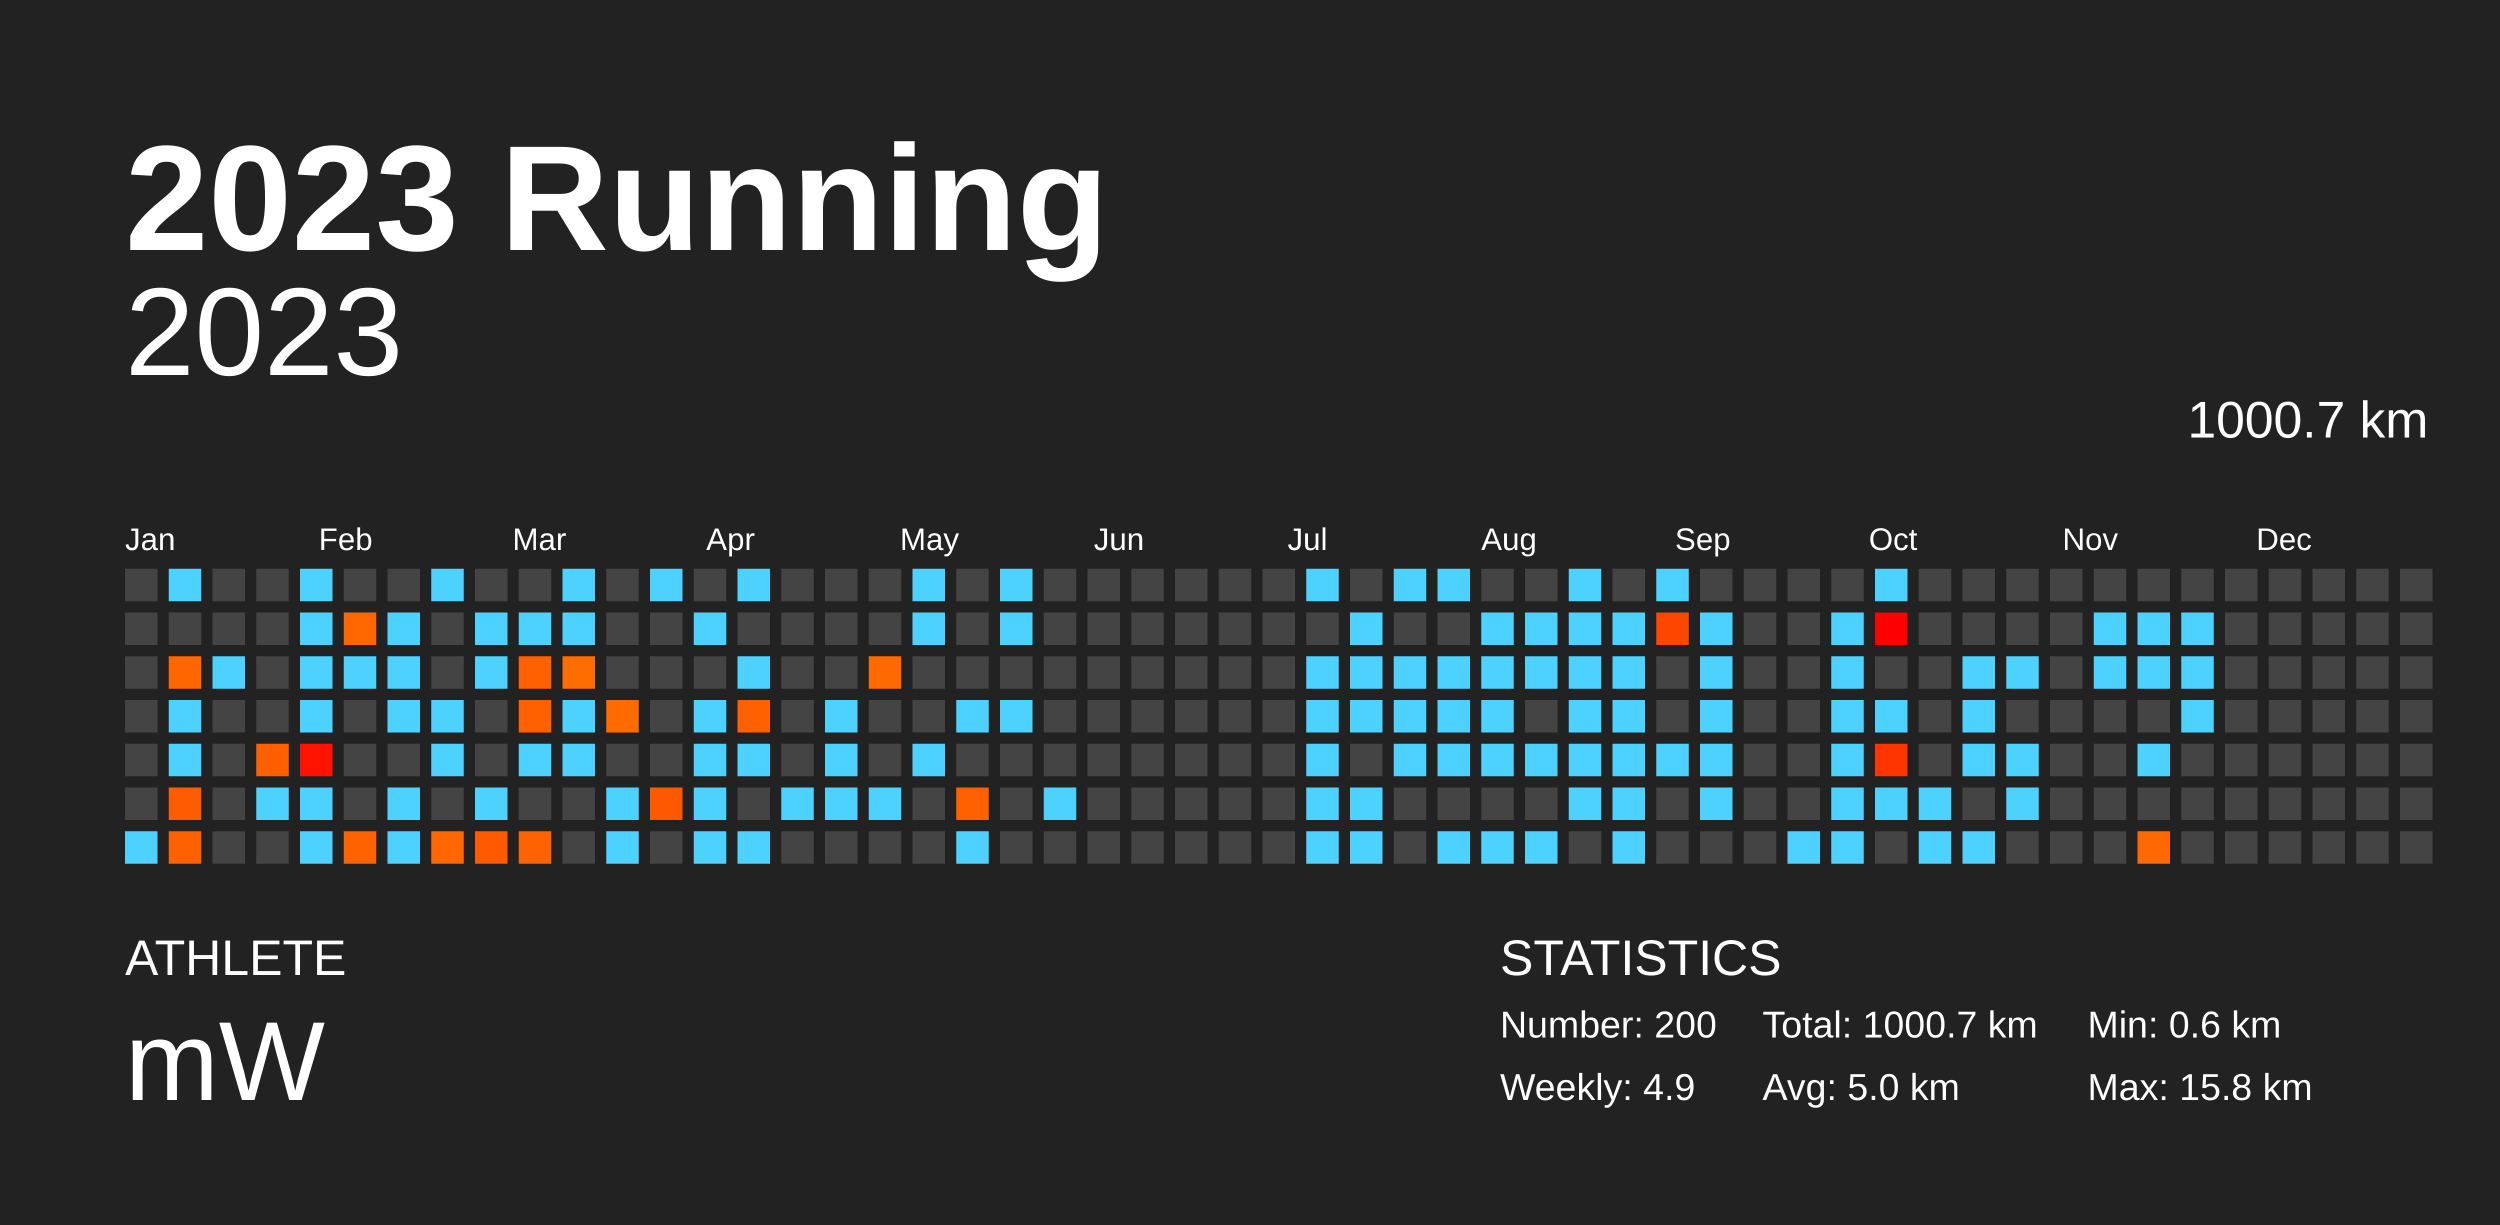
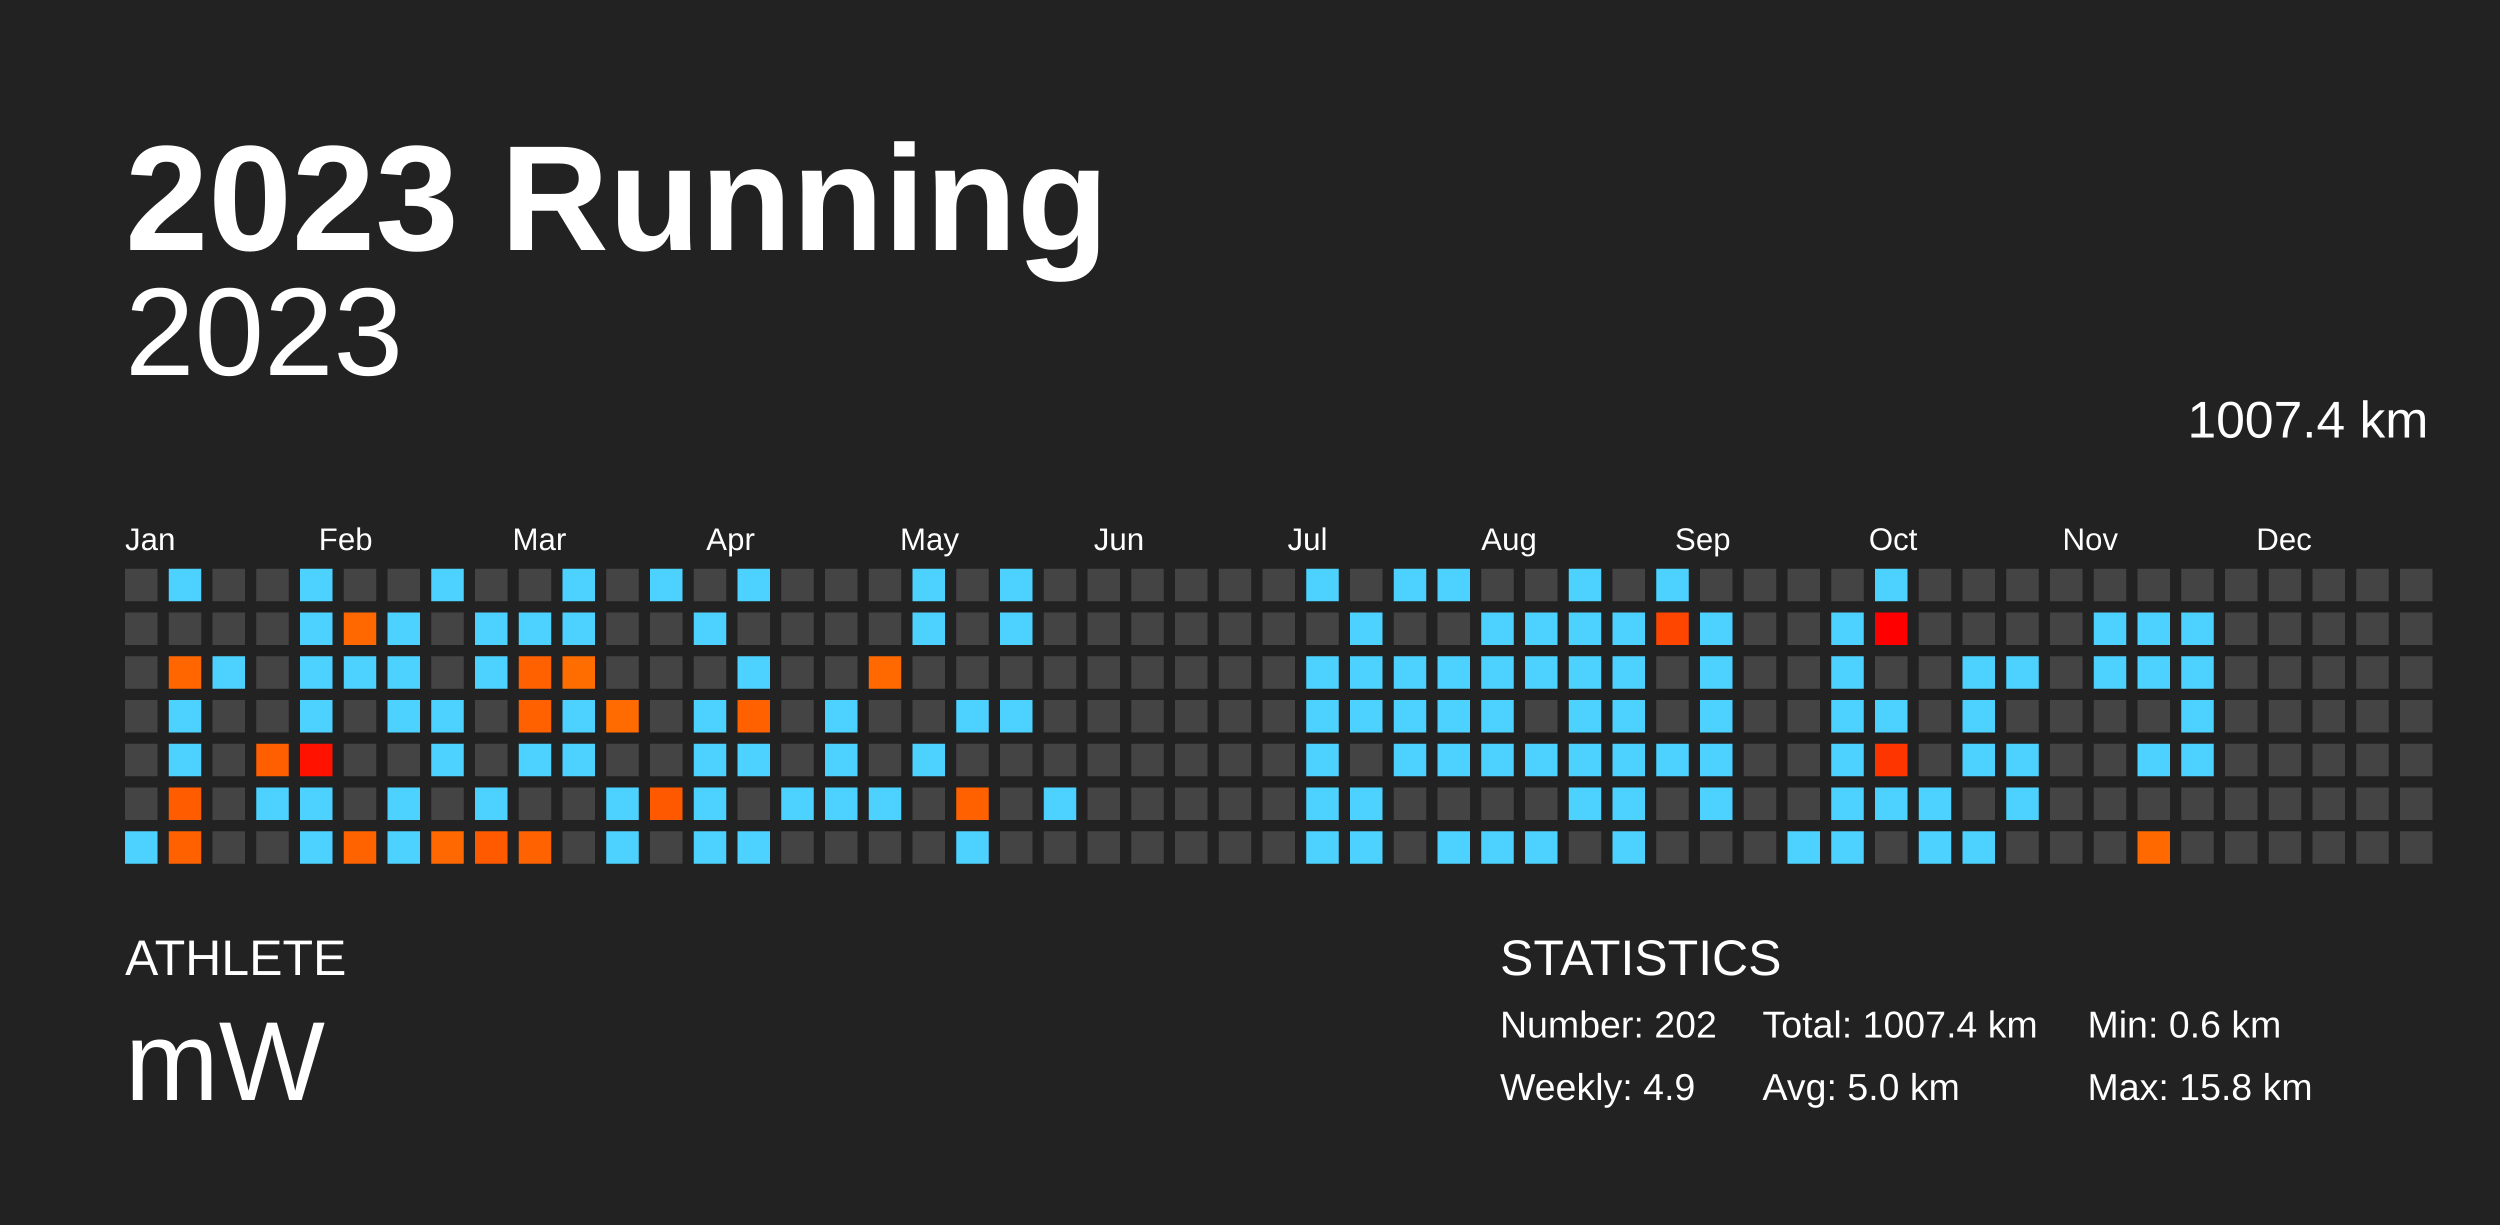
<svg xmlns="http://www.w3.org/2000/svg" baseProfile="full" height="98mm" version="1.1" viewBox="0,0,200,98" width="200mm">
  <defs />
  <rect fill="#222222" height="98" width="200" x="0" y="0" />
  <text fill="#FFFFFF" style="font-size:12px; font-family:Arial; font-weight:bold;" x="10" y="20">2023 Running</text>
  <text fill="#FFFFFF" style="font-size:4px; font-family:Arial" x="10" y="78">ATHLETE</text>
  <text fill="#FFFFFF" style="font-size:9px; font-family:Arial" x="10" y="88">mW</text>
  <text fill="#FFFFFF" style="font-size:4px; font-family:Arial" x="120" y="78">STATISTICS</text>
-   <text fill="#FFFFFF" style="font-size:3px; font-family:Arial" x="120" y="83">Number: 200</text>
+   <text fill="#FFFFFF" style="font-size:3px; font-family:Arial" x="120" y="83">Number: 202</text>
  <text fill="#FFFFFF" style="font-size:3px; font-family:Arial" x="120" y="88">Weekly: 4.9</text>
-   <text fill="#FFFFFF" style="font-size:3px; font-family:Arial" x="141" y="83">Total: 1000.7 km</text>
+   <text fill="#FFFFFF" style="font-size:3px; font-family:Arial" x="141" y="83">Total: 1007.4 km</text>
  <text fill="#FFFFFF" style="font-size:3px; font-family:Arial" x="141" y="88">Avg: 5.0 km</text>
  <text fill="#FFFFFF" style="font-size:3px; font-family:Arial" x="167" y="83">Min: 0.6 km</text>
  <text fill="#FFFFFF" style="font-size:3px; font-family:Arial" x="167" y="88">Max: 15.8 km</text>
  <text alignment-baseline="hanging" fill="#FFFFFF" style="font-size:10.0px; font-family:Arial;" x="10" y="30">2023</text>
-   <text alignment-baseline="hanging" fill="#FFFFFF" style="font-size:4.125px; font-family:Arial;" x="175" y="35">1000.7 km</text>
+   <text alignment-baseline="hanging" fill="#FFFFFF" style="font-size:4.125px; font-family:Arial;" x="175" y="35">1007.4 km</text>
  <text fill="#FFFFFF" style="font-size:2.5px; font-family:Arial" x="10.0" y="44">Jan</text>
  <text fill="#FFFFFF" style="font-size:2.5px; font-family:Arial" x="25.5" y="44">Feb</text>
  <text fill="#FFFFFF" style="font-size:2.5px; font-family:Arial" x="41.0" y="44">Mar</text>
  <text fill="#FFFFFF" style="font-size:2.5px; font-family:Arial" x="56.5" y="44">Apr</text>
  <text fill="#FFFFFF" style="font-size:2.5px; font-family:Arial" x="72.0" y="44">May</text>
  <text fill="#FFFFFF" style="font-size:2.5px; font-family:Arial" x="87.5" y="44">Jun</text>
  <text fill="#FFFFFF" style="font-size:2.5px; font-family:Arial" x="103.0" y="44">Jul</text>
  <text fill="#FFFFFF" style="font-size:2.5px; font-family:Arial" x="118.5" y="44">Aug</text>
  <text fill="#FFFFFF" style="font-size:2.5px; font-family:Arial" x="134.0" y="44">Sep</text>
  <text fill="#FFFFFF" style="font-size:2.5px; font-family:Arial" x="149.5" y="44">Oct</text>
  <text fill="#FFFFFF" style="font-size:2.5px; font-family:Arial" x="165.0" y="44">Nov</text>
  <text fill="#FFFFFF" style="font-size:2.5px; font-family:Arial" x="180.5" y="44">Dec</text>
  <rect fill="#444444" height="2.6" width="2.6" x="10.0" y="45.5" />
  <rect fill="#444444" height="2.6" width="2.6" x="10.0" y="49.0" />
  <rect fill="#444444" height="2.6" width="2.6" x="10.0" y="52.5" />
  <rect fill="#444444" height="2.6" width="2.6" x="10.0" y="56.0" />
  <rect fill="#444444" height="2.6" width="2.6" x="10.0" y="59.5" />
  <rect fill="#444444" height="2.6" width="2.6" x="10.0" y="63.0" />
  <rect fill="#4dd2ff" height="2.6" width="2.6" x="10.0" y="66.5" />
  <rect fill="#4dd2ff" height="2.6" width="2.6" x="13.5" y="45.5" />
  <rect fill="#444444" height="2.6" width="2.6" x="13.5" y="49.0" />
  <rect fill="#ff6600" height="2.6" width="2.6" x="13.5" y="52.5" />
  <rect fill="#4dd2ff" height="2.6" width="2.6" x="13.5" y="56.0" />
  <rect fill="#4dd2ff" height="2.6" width="2.6" x="13.5" y="59.5" />
  <rect fill="#ff5c00" height="2.6" width="2.6" x="13.5" y="63.0" />
  <rect fill="#ff6100" height="2.6" width="2.6" x="13.5" y="66.5" />
  <rect fill="#444444" height="2.6" width="2.6" x="17.0" y="45.5" />
  <rect fill="#444444" height="2.6" width="2.6" x="17.0" y="49.0" />
  <rect fill="#4dd2ff" height="2.6" width="2.6" x="17.0" y="52.5" />
  <rect fill="#444444" height="2.6" width="2.6" x="17.0" y="56.0" />
  <rect fill="#444444" height="2.6" width="2.6" x="17.0" y="59.5" />
  <rect fill="#444444" height="2.6" width="2.6" x="17.0" y="63.0" />
  <rect fill="#444444" height="2.6" width="2.6" x="17.0" y="66.5" />
  <rect fill="#444444" height="2.6" width="2.6" x="20.5" y="45.5" />
  <rect fill="#444444" height="2.6" width="2.6" x="20.5" y="49.0" />
  <rect fill="#444444" height="2.6" width="2.6" x="20.5" y="52.5" />
  <rect fill="#444444" height="2.6" width="2.6" x="20.5" y="56.0" />
  <rect fill="#ff5f00" height="2.6" width="2.6" x="20.5" y="59.5" />
  <rect fill="#4dd2ff" height="2.6" width="2.6" x="20.5" y="63.0" />
  <rect fill="#444444" height="2.6" width="2.6" x="20.5" y="66.5" />
  <rect fill="#4dd2ff" height="2.6" width="2.6" x="24.0" y="45.5" />
  <rect fill="#4dd2ff" height="2.6" width="2.6" x="24.0" y="49.0" />
  <rect fill="#4dd2ff" height="2.6" width="2.6" x="24.0" y="52.5" />
  <rect fill="#4dd2ff" height="2.6" width="2.6" x="24.0" y="56.0" />
  <rect fill="#ff1300" height="2.6" width="2.6" x="24.0" y="59.5" />
  <rect fill="#4dd2ff" height="2.6" width="2.6" x="24.0" y="63.0" />
  <rect fill="#4dd2ff" height="2.6" width="2.6" x="24.0" y="66.5" />
  <rect fill="#444444" height="2.6" width="2.6" x="27.5" y="45.5" />
  <rect fill="#ff6800" height="2.6" width="2.6" x="27.5" y="49.0" />
  <rect fill="#4dd2ff" height="2.6" width="2.6" x="27.5" y="52.5" />
  <rect fill="#444444" height="2.6" width="2.6" x="27.5" y="56.0" />
  <rect fill="#444444" height="2.6" width="2.6" x="27.5" y="59.5" />
  <rect fill="#444444" height="2.6" width="2.6" x="27.5" y="63.0" />
  <rect fill="#ff6300" height="2.6" width="2.6" x="27.5" y="66.5" />
  <rect fill="#444444" height="2.6" width="2.6" x="31.0" y="45.5" />
  <rect fill="#4dd2ff" height="2.6" width="2.6" x="31.0" y="49.0" />
  <rect fill="#4dd2ff" height="2.6" width="2.6" x="31.0" y="52.5" />
  <rect fill="#4dd2ff" height="2.6" width="2.6" x="31.0" y="56.0" />
  <rect fill="#444444" height="2.6" width="2.6" x="31.0" y="59.5" />
  <rect fill="#4dd2ff" height="2.6" width="2.6" x="31.0" y="63.0" />
  <rect fill="#4dd2ff" height="2.6" width="2.6" x="31.0" y="66.5" />
  <rect fill="#4dd2ff" height="2.6" width="2.6" x="34.5" y="45.5" />
  <rect fill="#444444" height="2.6" width="2.6" x="34.5" y="49.0" />
  <rect fill="#444444" height="2.6" width="2.6" x="34.5" y="52.5" />
  <rect fill="#4dd2ff" height="2.6" width="2.6" x="34.5" y="56.0" />
  <rect fill="#4dd2ff" height="2.6" width="2.6" x="34.5" y="59.5" />
  <rect fill="#444444" height="2.6" width="2.6" x="34.5" y="63.0" />
  <rect fill="#ff6700" height="2.6" width="2.6" x="34.5" y="66.5" />
  <rect fill="#444444" height="2.6" width="2.6" x="38.0" y="45.5" />
  <rect fill="#4dd2ff" height="2.6" width="2.6" x="38.0" y="49.0" />
  <rect fill="#4dd2ff" height="2.6" width="2.6" x="38.0" y="52.5" />
  <rect fill="#444444" height="2.6" width="2.6" x="38.0" y="56.0" />
  <rect fill="#444444" height="2.6" width="2.6" x="38.0" y="59.5" />
  <rect fill="#4dd2ff" height="2.6" width="2.6" x="38.0" y="63.0" />
  <rect fill="#ff5a00" height="2.6" width="2.6" x="38.0" y="66.5" />
  <rect fill="#444444" height="2.6" width="2.6" x="41.5" y="45.5" />
  <rect fill="#4dd2ff" height="2.6" width="2.6" x="41.5" y="49.0" />
  <rect fill="#ff6000" height="2.6" width="2.6" x="41.5" y="52.5" />
  <rect fill="#ff6100" height="2.6" width="2.6" x="41.5" y="56.0" />
  <rect fill="#4dd2ff" height="2.6" width="2.6" x="41.5" y="59.5" />
  <rect fill="#444444" height="2.6" width="2.6" x="41.5" y="63.0" />
  <rect fill="#ff6200" height="2.6" width="2.6" x="41.5" y="66.5" />
  <rect fill="#4dd2ff" height="2.6" width="2.6" x="45.0" y="45.5" />
  <rect fill="#4dd2ff" height="2.6" width="2.6" x="45.0" y="49.0" />
  <rect fill="#ff6c00" height="2.6" width="2.6" x="45.0" y="52.5" />
  <rect fill="#4dd2ff" height="2.6" width="2.6" x="45.0" y="56.0" />
  <rect fill="#4dd2ff" height="2.6" width="2.6" x="45.0" y="59.5" />
  <rect fill="#444444" height="2.6" width="2.6" x="45.0" y="63.0" />
  <rect fill="#444444" height="2.6" width="2.6" x="45.0" y="66.5" />
  <rect fill="#444444" height="2.6" width="2.6" x="48.5" y="45.5" />
  <rect fill="#444444" height="2.6" width="2.6" x="48.5" y="49.0" />
  <rect fill="#444444" height="2.6" width="2.6" x="48.5" y="52.5" />
  <rect fill="#ff6b00" height="2.6" width="2.6" x="48.5" y="56.0" />
  <rect fill="#444444" height="2.6" width="2.6" x="48.5" y="59.5" />
  <rect fill="#4dd2ff" height="2.6" width="2.6" x="48.5" y="63.0" />
  <rect fill="#4dd2ff" height="2.6" width="2.6" x="48.5" y="66.5" />
  <rect fill="#4dd2ff" height="2.6" width="2.6" x="52.0" y="45.5" />
  <rect fill="#444444" height="2.6" width="2.6" x="52.0" y="49.0" />
  <rect fill="#444444" height="2.6" width="2.6" x="52.0" y="52.5" />
  <rect fill="#444444" height="2.6" width="2.6" x="52.0" y="56.0" />
  <rect fill="#444444" height="2.6" width="2.6" x="52.0" y="59.5" />
  <rect fill="#ff5900" height="2.6" width="2.6" x="52.0" y="63.0" />
  <rect fill="#444444" height="2.6" width="2.6" x="52.0" y="66.5" />
  <rect fill="#444444" height="2.6" width="2.6" x="55.5" y="45.5" />
  <rect fill="#4dd2ff" height="2.6" width="2.6" x="55.5" y="49.0" />
  <rect fill="#444444" height="2.6" width="2.6" x="55.5" y="52.5" />
  <rect fill="#4dd2ff" height="2.6" width="2.6" x="55.5" y="56.0" />
  <rect fill="#4dd2ff" height="2.6" width="2.6" x="55.5" y="59.5" />
  <rect fill="#4dd2ff" height="2.6" width="2.6" x="55.5" y="63.0" />
  <rect fill="#4dd2ff" height="2.6" width="2.6" x="55.5" y="66.5" />
  <rect fill="#4dd2ff" height="2.6" width="2.6" x="59.0" y="45.5" />
  <rect fill="#444444" height="2.6" width="2.6" x="59.0" y="49.0" />
  <rect fill="#4dd2ff" height="2.6" width="2.6" x="59.0" y="52.5" />
  <rect fill="#ff6000" height="2.6" width="2.6" x="59.0" y="56.0" />
  <rect fill="#4dd2ff" height="2.6" width="2.6" x="59.0" y="59.5" />
  <rect fill="#444444" height="2.6" width="2.6" x="59.0" y="63.0" />
  <rect fill="#4dd2ff" height="2.6" width="2.6" x="59.0" y="66.5" />
  <rect fill="#444444" height="2.6" width="2.6" x="62.5" y="45.5" />
  <rect fill="#444444" height="2.6" width="2.6" x="62.5" y="49.0" />
  <rect fill="#444444" height="2.6" width="2.6" x="62.5" y="52.5" />
  <rect fill="#444444" height="2.6" width="2.6" x="62.5" y="56.0" />
  <rect fill="#444444" height="2.6" width="2.6" x="62.5" y="59.5" />
  <rect fill="#4dd2ff" height="2.6" width="2.6" x="62.5" y="63.0" />
  <rect fill="#444444" height="2.6" width="2.6" x="62.5" y="66.5" />
  <rect fill="#444444" height="2.6" width="2.6" x="66.0" y="45.5" />
  <rect fill="#444444" height="2.6" width="2.6" x="66.0" y="49.0" />
  <rect fill="#444444" height="2.6" width="2.6" x="66.0" y="52.5" />
  <rect fill="#4dd2ff" height="2.6" width="2.6" x="66.0" y="56.0" />
  <rect fill="#4dd2ff" height="2.6" width="2.6" x="66.0" y="59.5" />
  <rect fill="#4dd2ff" height="2.6" width="2.6" x="66.0" y="63.0" />
  <rect fill="#444444" height="2.6" width="2.6" x="66.0" y="66.5" />
  <rect fill="#444444" height="2.6" width="2.6" x="69.5" y="45.5" />
  <rect fill="#444444" height="2.6" width="2.6" x="69.5" y="49.0" />
  <rect fill="#ff6900" height="2.6" width="2.6" x="69.5" y="52.5" />
  <rect fill="#444444" height="2.6" width="2.6" x="69.5" y="56.0" />
  <rect fill="#444444" height="2.6" width="2.6" x="69.5" y="59.5" />
  <rect fill="#4dd2ff" height="2.6" width="2.6" x="69.5" y="63.0" />
  <rect fill="#444444" height="2.6" width="2.6" x="69.5" y="66.5" />
  <rect fill="#4dd2ff" height="2.6" width="2.6" x="73.0" y="45.5" />
  <rect fill="#4dd2ff" height="2.6" width="2.6" x="73.0" y="49.0" />
  <rect fill="#444444" height="2.6" width="2.6" x="73.0" y="52.5" />
  <rect fill="#444444" height="2.6" width="2.6" x="73.0" y="56.0" />
  <rect fill="#4dd2ff" height="2.6" width="2.6" x="73.0" y="59.5" />
  <rect fill="#444444" height="2.6" width="2.6" x="73.0" y="63.0" />
  <rect fill="#444444" height="2.6" width="2.6" x="73.0" y="66.5" />
  <rect fill="#444444" height="2.6" width="2.6" x="76.5" y="45.5" />
  <rect fill="#444444" height="2.6" width="2.6" x="76.5" y="49.0" />
  <rect fill="#444444" height="2.6" width="2.6" x="76.5" y="52.5" />
  <rect fill="#4dd2ff" height="2.6" width="2.6" x="76.5" y="56.0" />
  <rect fill="#444444" height="2.6" width="2.6" x="76.5" y="59.5" />
  <rect fill="#ff6100" height="2.6" width="2.6" x="76.5" y="63.0" />
  <rect fill="#4dd2ff" height="2.6" width="2.6" x="76.5" y="66.5" />
  <rect fill="#4dd2ff" height="2.6" width="2.6" x="80.0" y="45.5" />
  <rect fill="#4dd2ff" height="2.6" width="2.6" x="80.0" y="49.0" />
  <rect fill="#444444" height="2.6" width="2.6" x="80.0" y="52.5" />
  <rect fill="#4dd2ff" height="2.6" width="2.6" x="80.0" y="56.0" />
  <rect fill="#444444" height="2.6" width="2.6" x="80.0" y="59.5" />
  <rect fill="#444444" height="2.6" width="2.6" x="80.0" y="63.0" />
  <rect fill="#444444" height="2.6" width="2.6" x="80.0" y="66.5" />
  <rect fill="#444444" height="2.6" width="2.6" x="83.5" y="45.5" />
  <rect fill="#444444" height="2.6" width="2.6" x="83.5" y="49.0" />
  <rect fill="#444444" height="2.6" width="2.6" x="83.5" y="52.5" />
  <rect fill="#444444" height="2.6" width="2.6" x="83.5" y="56.0" />
  <rect fill="#444444" height="2.6" width="2.6" x="83.5" y="59.5" />
  <rect fill="#4dd2ff" height="2.6" width="2.6" x="83.5" y="63.0" />
  <rect fill="#444444" height="2.6" width="2.6" x="83.5" y="66.5" />
  <rect fill="#444444" height="2.6" width="2.6" x="87.0" y="45.5" />
  <rect fill="#444444" height="2.6" width="2.6" x="87.0" y="49.0" />
  <rect fill="#444444" height="2.6" width="2.6" x="87.0" y="52.5" />
  <rect fill="#444444" height="2.6" width="2.6" x="87.0" y="56.0" />
  <rect fill="#444444" height="2.6" width="2.6" x="87.0" y="59.5" />
  <rect fill="#444444" height="2.6" width="2.6" x="87.0" y="63.0" />
  <rect fill="#444444" height="2.6" width="2.6" x="87.0" y="66.5" />
  <rect fill="#444444" height="2.6" width="2.6" x="90.5" y="45.5" />
  <rect fill="#444444" height="2.6" width="2.6" x="90.5" y="49.0" />
  <rect fill="#444444" height="2.6" width="2.6" x="90.5" y="52.5" />
  <rect fill="#444444" height="2.6" width="2.6" x="90.5" y="56.0" />
  <rect fill="#444444" height="2.6" width="2.6" x="90.5" y="59.5" />
  <rect fill="#444444" height="2.6" width="2.6" x="90.5" y="63.0" />
  <rect fill="#444444" height="2.6" width="2.6" x="90.5" y="66.5" />
  <rect fill="#444444" height="2.6" width="2.6" x="94.0" y="45.5" />
  <rect fill="#444444" height="2.6" width="2.6" x="94.0" y="49.0" />
  <rect fill="#444444" height="2.6" width="2.6" x="94.0" y="52.5" />
  <rect fill="#444444" height="2.6" width="2.6" x="94.0" y="56.0" />
  <rect fill="#444444" height="2.6" width="2.6" x="94.0" y="59.5" />
  <rect fill="#444444" height="2.6" width="2.6" x="94.0" y="63.0" />
  <rect fill="#444444" height="2.6" width="2.6" x="94.0" y="66.5" />
  <rect fill="#444444" height="2.6" width="2.6" x="97.5" y="45.5" />
  <rect fill="#444444" height="2.6" width="2.6" x="97.5" y="49.0" />
  <rect fill="#444444" height="2.6" width="2.6" x="97.5" y="52.5" />
  <rect fill="#444444" height="2.6" width="2.6" x="97.5" y="56.0" />
  <rect fill="#444444" height="2.6" width="2.6" x="97.5" y="59.5" />
  <rect fill="#444444" height="2.6" width="2.6" x="97.5" y="63.0" />
  <rect fill="#444444" height="2.6" width="2.6" x="97.5" y="66.5" />
  <rect fill="#444444" height="2.6" width="2.6" x="101.0" y="45.5" />
  <rect fill="#444444" height="2.6" width="2.6" x="101.0" y="49.0" />
  <rect fill="#444444" height="2.6" width="2.6" x="101.0" y="52.5" />
  <rect fill="#444444" height="2.6" width="2.6" x="101.0" y="56.0" />
  <rect fill="#444444" height="2.6" width="2.6" x="101.0" y="59.5" />
  <rect fill="#444444" height="2.6" width="2.6" x="101.0" y="63.0" />
  <rect fill="#444444" height="2.6" width="2.6" x="101.0" y="66.5" />
  <rect fill="#4dd2ff" height="2.6" width="2.6" x="104.5" y="45.5" />
  <rect fill="#444444" height="2.6" width="2.6" x="104.5" y="49.0" />
  <rect fill="#4dd2ff" height="2.6" width="2.6" x="104.5" y="52.5" />
  <rect fill="#4dd2ff" height="2.6" width="2.6" x="104.5" y="56.0" />
  <rect fill="#4dd2ff" height="2.6" width="2.6" x="104.5" y="59.5" />
  <rect fill="#4dd2ff" height="2.6" width="2.6" x="104.5" y="63.0" />
  <rect fill="#4dd2ff" height="2.6" width="2.6" x="104.5" y="66.5" />
  <rect fill="#444444" height="2.6" width="2.6" x="108.0" y="45.5" />
  <rect fill="#4dd2ff" height="2.6" width="2.6" x="108.0" y="49.0" />
  <rect fill="#4dd2ff" height="2.6" width="2.6" x="108.0" y="52.5" />
  <rect fill="#4dd2ff" height="2.6" width="2.6" x="108.0" y="56.0" />
  <rect fill="#444444" height="2.6" width="2.6" x="108.0" y="59.5" />
  <rect fill="#4dd2ff" height="2.6" width="2.6" x="108.0" y="63.0" />
  <rect fill="#4dd2ff" height="2.6" width="2.6" x="108.0" y="66.5" />
  <rect fill="#4dd2ff" height="2.6" width="2.6" x="111.5" y="45.5" />
  <rect fill="#444444" height="2.6" width="2.6" x="111.5" y="49.0" />
  <rect fill="#4dd2ff" height="2.6" width="2.6" x="111.5" y="52.5" />
  <rect fill="#4dd2ff" height="2.6" width="2.6" x="111.5" y="56.0" />
  <rect fill="#4dd2ff" height="2.6" width="2.6" x="111.5" y="59.5" />
  <rect fill="#444444" height="2.6" width="2.6" x="111.5" y="63.0" />
  <rect fill="#444444" height="2.6" width="2.6" x="111.5" y="66.5" />
  <rect fill="#4dd2ff" height="2.6" width="2.6" x="115.0" y="45.5" />
  <rect fill="#444444" height="2.6" width="2.6" x="115.0" y="49.0" />
  <rect fill="#4dd2ff" height="2.6" width="2.6" x="115.0" y="52.5" />
  <rect fill="#4dd2ff" height="2.6" width="2.6" x="115.0" y="56.0" />
  <rect fill="#4dd2ff" height="2.6" width="2.6" x="115.0" y="59.5" />
  <rect fill="#444444" height="2.6" width="2.6" x="115.0" y="63.0" />
  <rect fill="#4dd2ff" height="2.6" width="2.6" x="115.0" y="66.5" />
  <rect fill="#444444" height="2.6" width="2.6" x="118.5" y="45.5" />
  <rect fill="#4dd2ff" height="2.6" width="2.6" x="118.5" y="49.0" />
  <rect fill="#4dd2ff" height="2.6" width="2.6" x="118.5" y="52.5" />
  <rect fill="#4dd2ff" height="2.6" width="2.6" x="118.5" y="56.0" />
  <rect fill="#4dd2ff" height="2.6" width="2.6" x="118.5" y="59.5" />
  <rect fill="#444444" height="2.6" width="2.6" x="118.5" y="63.0" />
  <rect fill="#4dd2ff" height="2.6" width="2.6" x="118.5" y="66.5" />
  <rect fill="#444444" height="2.6" width="2.6" x="122.0" y="45.5" />
  <rect fill="#4dd2ff" height="2.6" width="2.6" x="122.0" y="49.0" />
  <rect fill="#4dd2ff" height="2.6" width="2.6" x="122.0" y="52.5" />
  <rect fill="#444444" height="2.6" width="2.6" x="122.0" y="56.0" />
  <rect fill="#4dd2ff" height="2.6" width="2.6" x="122.0" y="59.5" />
  <rect fill="#444444" height="2.6" width="2.6" x="122.0" y="63.0" />
  <rect fill="#4dd2ff" height="2.6" width="2.6" x="122.0" y="66.5" />
  <rect fill="#4dd2ff" height="2.6" width="2.6" x="125.5" y="45.5" />
  <rect fill="#4dd2ff" height="2.6" width="2.6" x="125.5" y="49.0" />
  <rect fill="#4dd2ff" height="2.6" width="2.6" x="125.5" y="52.5" />
  <rect fill="#4dd2ff" height="2.6" width="2.6" x="125.5" y="56.0" />
  <rect fill="#4dd2ff" height="2.6" width="2.6" x="125.5" y="59.5" />
  <rect fill="#4dd2ff" height="2.6" width="2.6" x="125.5" y="63.0" />
  <rect fill="#444444" height="2.6" width="2.6" x="125.5" y="66.5" />
  <rect fill="#444444" height="2.6" width="2.6" x="129.0" y="45.5" />
  <rect fill="#4dd2ff" height="2.6" width="2.6" x="129.0" y="49.0" />
  <rect fill="#4dd2ff" height="2.6" width="2.6" x="129.0" y="52.5" />
  <rect fill="#4dd2ff" height="2.6" width="2.6" x="129.0" y="56.0" />
  <rect fill="#4dd2ff" height="2.6" width="2.6" x="129.0" y="59.5" />
  <rect fill="#4dd2ff" height="2.6" width="2.6" x="129.0" y="63.0" />
  <rect fill="#4dd2ff" height="2.6" width="2.6" x="129.0" y="66.5" />
  <rect fill="#4dd2ff" height="2.6" width="2.6" x="132.5" y="45.5" />
  <rect fill="#ff4600" height="2.6" width="2.6" x="132.5" y="49.0" />
  <rect fill="#444444" height="2.6" width="2.6" x="132.5" y="52.5" />
  <rect fill="#444444" height="2.6" width="2.6" x="132.5" y="56.0" />
  <rect fill="#4dd2ff" height="2.6" width="2.6" x="132.5" y="59.5" />
  <rect fill="#444444" height="2.6" width="2.6" x="132.5" y="63.0" />
  <rect fill="#444444" height="2.6" width="2.6" x="132.5" y="66.5" />
  <rect fill="#444444" height="2.6" width="2.6" x="136.0" y="45.5" />
  <rect fill="#4dd2ff" height="2.6" width="2.6" x="136.0" y="49.0" />
  <rect fill="#4dd2ff" height="2.6" width="2.6" x="136.0" y="52.5" />
  <rect fill="#4dd2ff" height="2.6" width="2.6" x="136.0" y="56.0" />
  <rect fill="#4dd2ff" height="2.6" width="2.6" x="136.0" y="59.5" />
  <rect fill="#4dd2ff" height="2.6" width="2.6" x="136.0" y="63.0" />
  <rect fill="#444444" height="2.6" width="2.6" x="136.0" y="66.5" />
  <rect fill="#444444" height="2.6" width="2.6" x="139.5" y="45.5" />
  <rect fill="#444444" height="2.6" width="2.6" x="139.5" y="49.0" />
  <rect fill="#444444" height="2.6" width="2.6" x="139.5" y="52.5" />
  <rect fill="#444444" height="2.6" width="2.6" x="139.5" y="56.0" />
  <rect fill="#444444" height="2.6" width="2.6" x="139.5" y="59.5" />
  <rect fill="#444444" height="2.6" width="2.6" x="139.5" y="63.0" />
  <rect fill="#444444" height="2.6" width="2.6" x="139.5" y="66.5" />
  <rect fill="#444444" height="2.6" width="2.6" x="143.0" y="45.5" />
  <rect fill="#444444" height="2.6" width="2.6" x="143.0" y="49.0" />
  <rect fill="#444444" height="2.6" width="2.6" x="143.0" y="52.5" />
  <rect fill="#444444" height="2.6" width="2.6" x="143.0" y="56.0" />
  <rect fill="#444444" height="2.6" width="2.6" x="143.0" y="59.5" />
  <rect fill="#444444" height="2.6" width="2.6" x="143.0" y="63.0" />
  <rect fill="#4dd2ff" height="2.6" width="2.6" x="143.0" y="66.5" />
  <rect fill="#444444" height="2.6" width="2.6" x="146.5" y="45.5" />
  <rect fill="#4dd2ff" height="2.6" width="2.6" x="146.5" y="49.0" />
  <rect fill="#4dd2ff" height="2.6" width="2.6" x="146.5" y="52.5" />
  <rect fill="#4dd2ff" height="2.6" width="2.6" x="146.5" y="56.0" />
  <rect fill="#4dd2ff" height="2.6" width="2.6" x="146.5" y="59.5" />
  <rect fill="#4dd2ff" height="2.6" width="2.6" x="146.5" y="63.0" />
  <rect fill="#4dd2ff" height="2.6" width="2.6" x="146.5" y="66.5" />
  <rect fill="#4dd2ff" height="2.6" width="2.6" x="150.0" y="45.5" />
  <rect fill="#ff0000" height="2.6" width="2.6" x="150.0" y="49.0" />
  <rect fill="#444444" height="2.6" width="2.6" x="150.0" y="52.5" />
  <rect fill="#4dd2ff" height="2.6" width="2.6" x="150.0" y="56.0" />
  <rect fill="#ff3500" height="2.6" width="2.6" x="150.0" y="59.5" />
  <rect fill="#4dd2ff" height="2.6" width="2.6" x="150.0" y="63.0" />
  <rect fill="#444444" height="2.6" width="2.6" x="150.0" y="66.5" />
  <rect fill="#444444" height="2.6" width="2.6" x="153.5" y="45.5" />
  <rect fill="#444444" height="2.6" width="2.6" x="153.5" y="49.0" />
  <rect fill="#444444" height="2.6" width="2.6" x="153.5" y="52.5" />
  <rect fill="#444444" height="2.6" width="2.6" x="153.5" y="56.0" />
  <rect fill="#444444" height="2.6" width="2.6" x="153.5" y="59.5" />
  <rect fill="#4dd2ff" height="2.6" width="2.6" x="153.5" y="63.0" />
  <rect fill="#4dd2ff" height="2.6" width="2.6" x="153.5" y="66.5" />
  <rect fill="#444444" height="2.6" width="2.6" x="157.0" y="45.5" />
  <rect fill="#444444" height="2.6" width="2.6" x="157.0" y="49.0" />
  <rect fill="#4dd2ff" height="2.6" width="2.6" x="157.0" y="52.5" />
  <rect fill="#4dd2ff" height="2.6" width="2.6" x="157.0" y="56.0" />
  <rect fill="#4dd2ff" height="2.6" width="2.6" x="157.0" y="59.5" />
  <rect fill="#444444" height="2.6" width="2.6" x="157.0" y="63.0" />
  <rect fill="#4dd2ff" height="2.6" width="2.6" x="157.0" y="66.5" />
  <rect fill="#444444" height="2.6" width="2.6" x="160.5" y="45.5" />
  <rect fill="#444444" height="2.6" width="2.6" x="160.5" y="49.0" />
  <rect fill="#4dd2ff" height="2.6" width="2.6" x="160.5" y="52.5" />
  <rect fill="#444444" height="2.6" width="2.6" x="160.5" y="56.0" />
  <rect fill="#4dd2ff" height="2.6" width="2.6" x="160.5" y="59.5" />
  <rect fill="#4dd2ff" height="2.6" width="2.6" x="160.5" y="63.0" />
  <rect fill="#444444" height="2.6" width="2.6" x="160.5" y="66.5" />
  <rect fill="#444444" height="2.6" width="2.6" x="164.0" y="45.5" />
  <rect fill="#444444" height="2.6" width="2.6" x="164.0" y="49.0" />
  <rect fill="#444444" height="2.6" width="2.6" x="164.0" y="52.5" />
  <rect fill="#444444" height="2.6" width="2.6" x="164.0" y="56.0" />
  <rect fill="#444444" height="2.6" width="2.6" x="164.0" y="59.5" />
  <rect fill="#444444" height="2.6" width="2.6" x="164.0" y="63.0" />
  <rect fill="#444444" height="2.6" width="2.6" x="164.0" y="66.5" />
  <rect fill="#444444" height="2.6" width="2.6" x="167.5" y="45.5" />
  <rect fill="#4dd2ff" height="2.6" width="2.6" x="167.5" y="49.0" />
  <rect fill="#4dd2ff" height="2.6" width="2.6" x="167.5" y="52.5" />
  <rect fill="#444444" height="2.6" width="2.6" x="167.5" y="56.0" />
  <rect fill="#444444" height="2.6" width="2.6" x="167.5" y="59.5" />
  <rect fill="#444444" height="2.6" width="2.6" x="167.5" y="63.0" />
  <rect fill="#444444" height="2.6" width="2.6" x="167.5" y="66.5" />
  <rect fill="#444444" height="2.6" width="2.6" x="171.0" y="45.5" />
  <rect fill="#4dd2ff" height="2.6" width="2.6" x="171.0" y="49.0" />
  <rect fill="#4dd2ff" height="2.6" width="2.6" x="171.0" y="52.5" />
  <rect fill="#444444" height="2.6" width="2.6" x="171.0" y="56.0" />
  <rect fill="#4dd2ff" height="2.6" width="2.6" x="171.0" y="59.5" />
  <rect fill="#444444" height="2.6" width="2.6" x="171.0" y="63.0" />
  <rect fill="#ff6900" height="2.6" width="2.6" x="171.0" y="66.5" />
  <rect fill="#444444" height="2.6" width="2.6" x="174.5" y="45.5" />
  <rect fill="#4dd2ff" height="2.6" width="2.6" x="174.5" y="49.0" />
  <rect fill="#4dd2ff" height="2.6" width="2.6" x="174.5" y="52.5" />
  <rect fill="#4dd2ff" height="2.6" width="2.6" x="174.5" y="56.0" />
-   <rect fill="#444444" height="2.6" width="2.6" x="174.5" y="59.5" />
+   <rect fill="#4dd2ff" height="2.6" width="2.6" x="174.5" y="59.5" />
  <rect fill="#444444" height="2.6" width="2.6" x="174.5" y="63.0" />
  <rect fill="#444444" height="2.6" width="2.6" x="174.5" y="66.5" />
  <rect fill="#444444" height="2.6" width="2.6" x="178.0" y="45.5" />
  <rect fill="#444444" height="2.6" width="2.6" x="178.0" y="49.0" />
  <rect fill="#444444" height="2.6" width="2.6" x="178.0" y="52.5" />
  <rect fill="#444444" height="2.6" width="2.6" x="178.0" y="56.0" />
  <rect fill="#444444" height="2.6" width="2.6" x="178.0" y="59.5" />
  <rect fill="#444444" height="2.6" width="2.6" x="178.0" y="63.0" />
  <rect fill="#444444" height="2.6" width="2.6" x="178.0" y="66.5" />
  <rect fill="#444444" height="2.6" width="2.6" x="181.5" y="45.5" />
  <rect fill="#444444" height="2.6" width="2.6" x="181.5" y="49.0" />
  <rect fill="#444444" height="2.6" width="2.6" x="181.5" y="52.5" />
  <rect fill="#444444" height="2.6" width="2.6" x="181.5" y="56.0" />
  <rect fill="#444444" height="2.6" width="2.6" x="181.5" y="59.5" />
  <rect fill="#444444" height="2.6" width="2.6" x="181.5" y="63.0" />
  <rect fill="#444444" height="2.6" width="2.6" x="181.5" y="66.5" />
  <rect fill="#444444" height="2.6" width="2.6" x="185.0" y="45.5" />
  <rect fill="#444444" height="2.6" width="2.6" x="185.0" y="49.0" />
  <rect fill="#444444" height="2.6" width="2.6" x="185.0" y="52.5" />
  <rect fill="#444444" height="2.6" width="2.6" x="185.0" y="56.0" />
  <rect fill="#444444" height="2.6" width="2.6" x="185.0" y="59.5" />
  <rect fill="#444444" height="2.6" width="2.6" x="185.0" y="63.0" />
  <rect fill="#444444" height="2.6" width="2.6" x="185.0" y="66.5" />
  <rect fill="#444444" height="2.6" width="2.6" x="188.5" y="45.5" />
  <rect fill="#444444" height="2.6" width="2.6" x="188.5" y="49.0" />
  <rect fill="#444444" height="2.6" width="2.6" x="188.5" y="52.5" />
  <rect fill="#444444" height="2.6" width="2.6" x="188.5" y="56.0" />
  <rect fill="#444444" height="2.6" width="2.6" x="188.5" y="59.5" />
  <rect fill="#444444" height="2.6" width="2.6" x="188.5" y="63.0" />
  <rect fill="#444444" height="2.6" width="2.6" x="188.5" y="66.5" />
  <rect fill="#444444" height="2.6" width="2.6" x="192.0" y="45.5" />
  <rect fill="#444444" height="2.6" width="2.6" x="192.0" y="49.0" />
  <rect fill="#444444" height="2.6" width="2.6" x="192.0" y="52.5" />
  <rect fill="#444444" height="2.6" width="2.6" x="192.0" y="56.0" />
  <rect fill="#444444" height="2.6" width="2.6" x="192.0" y="59.5" />
  <rect fill="#444444" height="2.6" width="2.6" x="192.0" y="63.0" />
  <rect fill="#444444" height="2.6" width="2.6" x="192.0" y="66.5" />
</svg>
